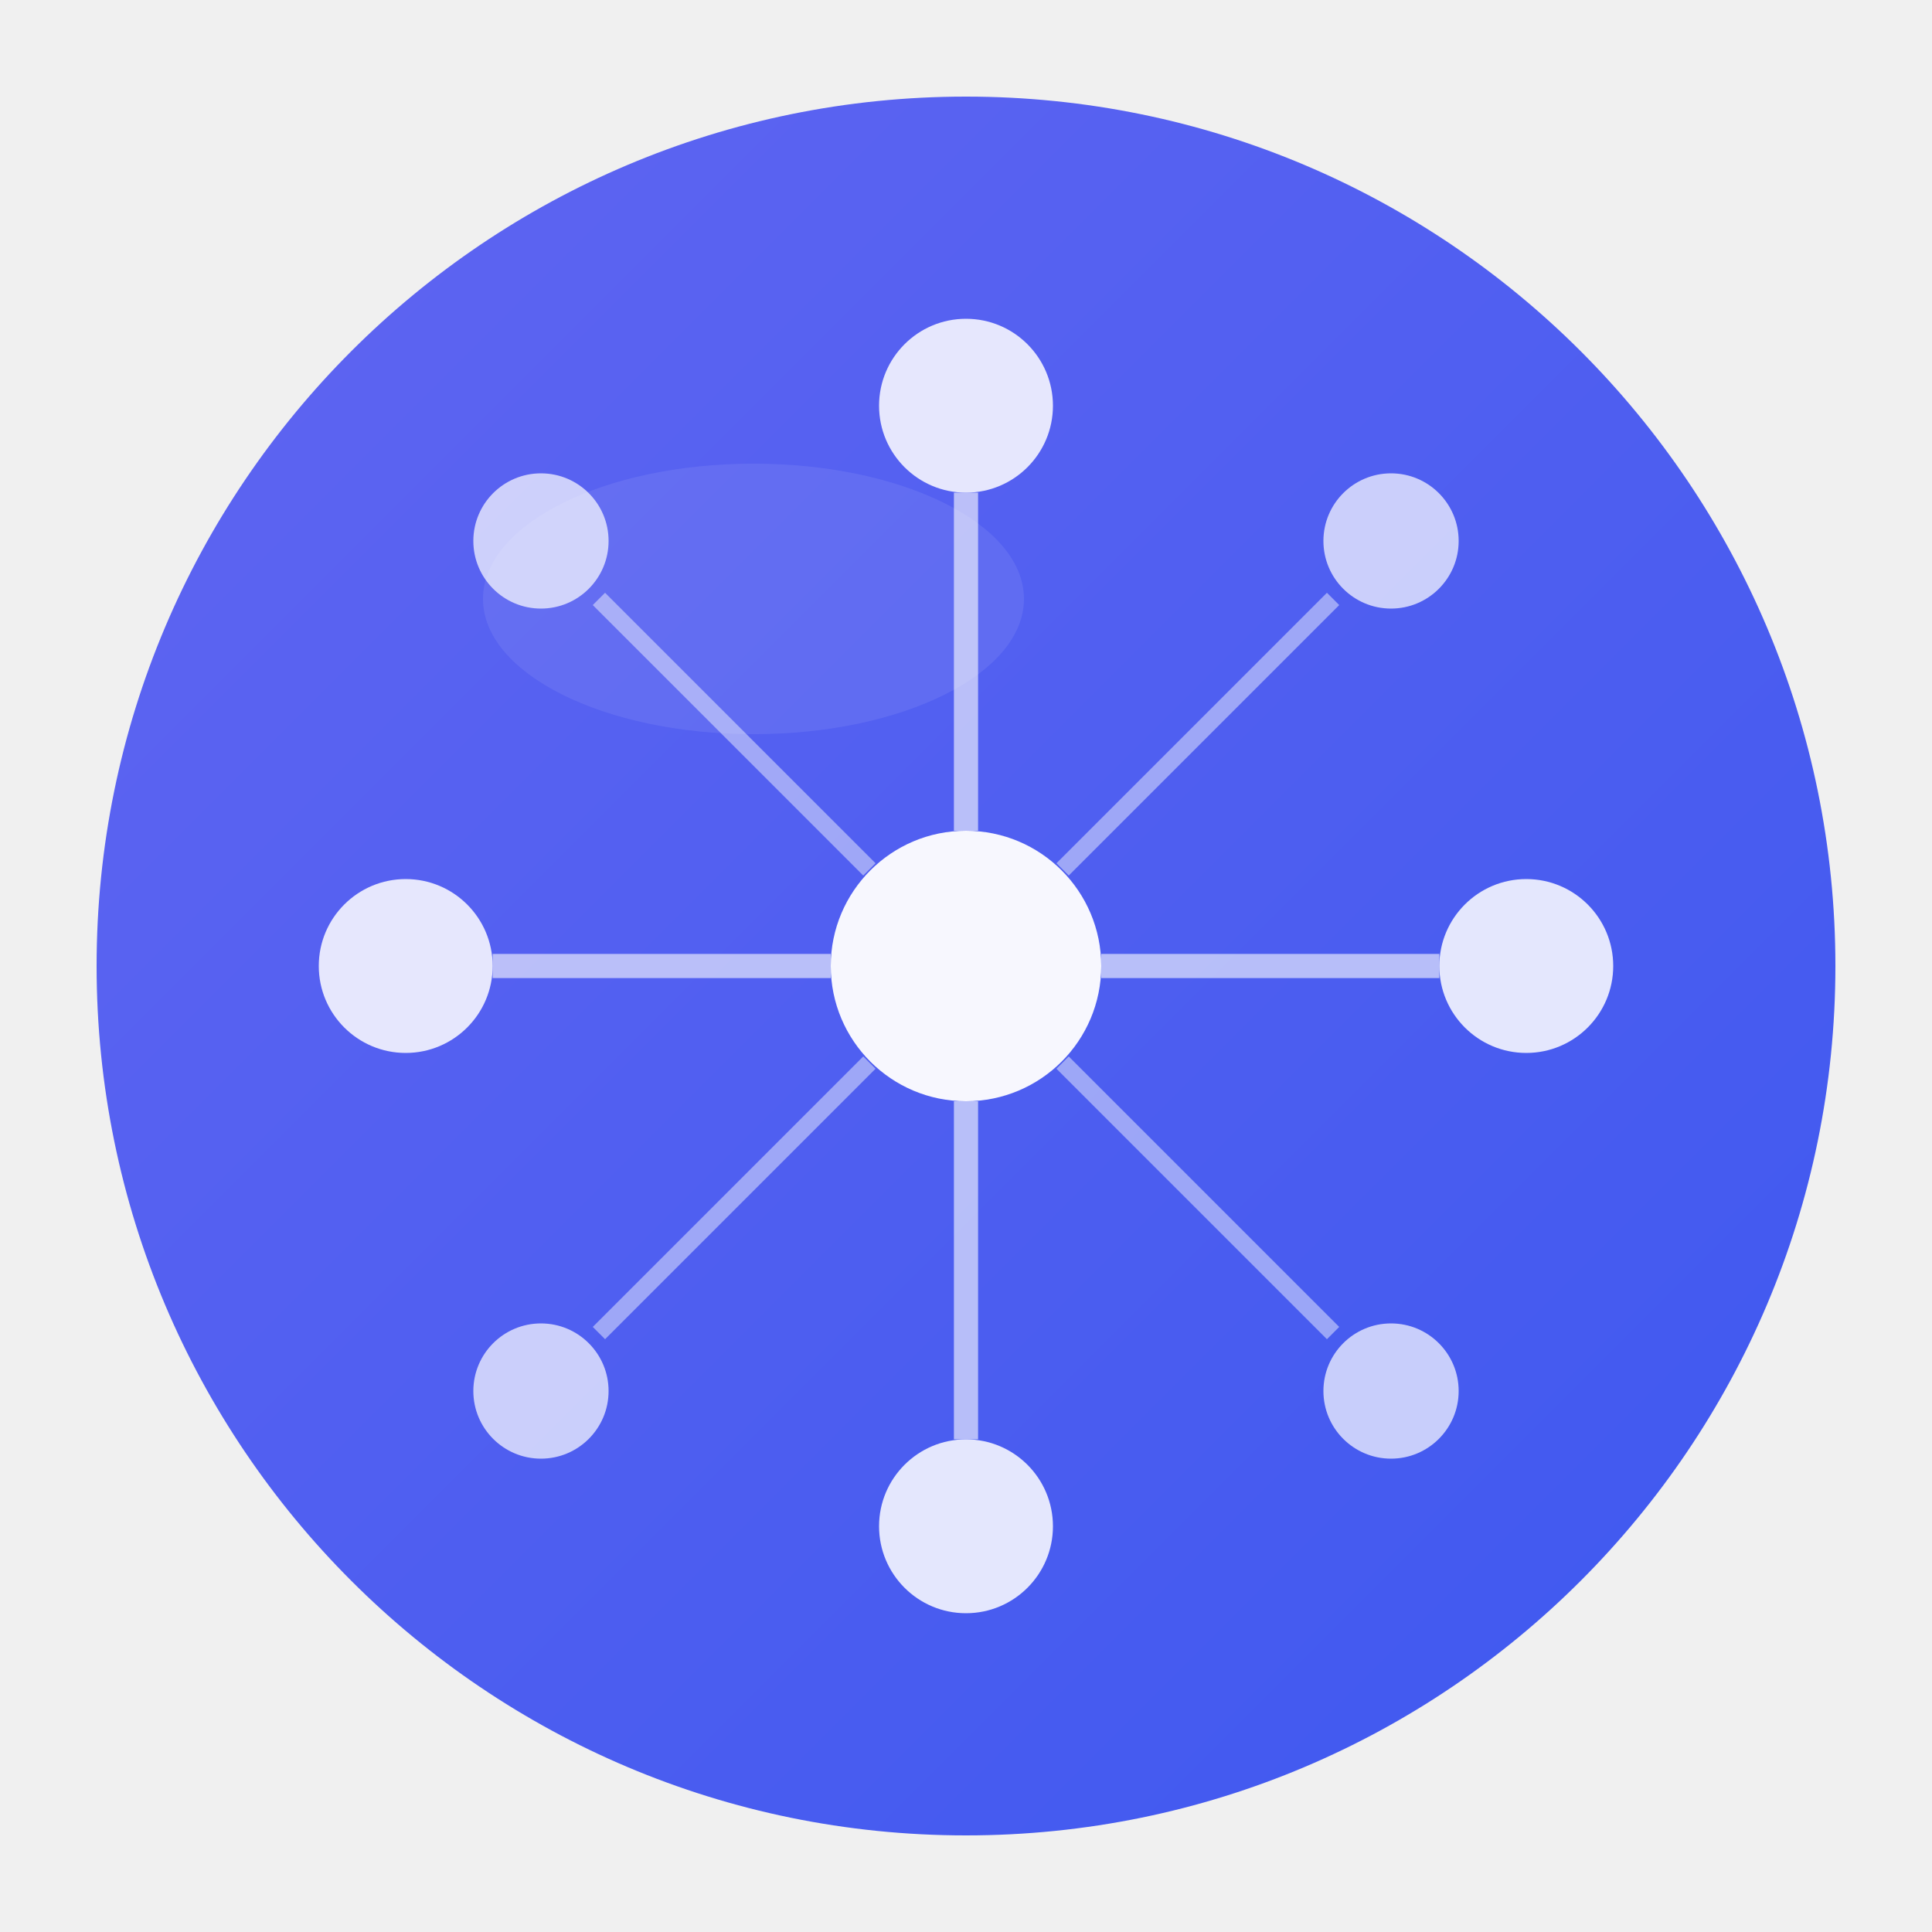
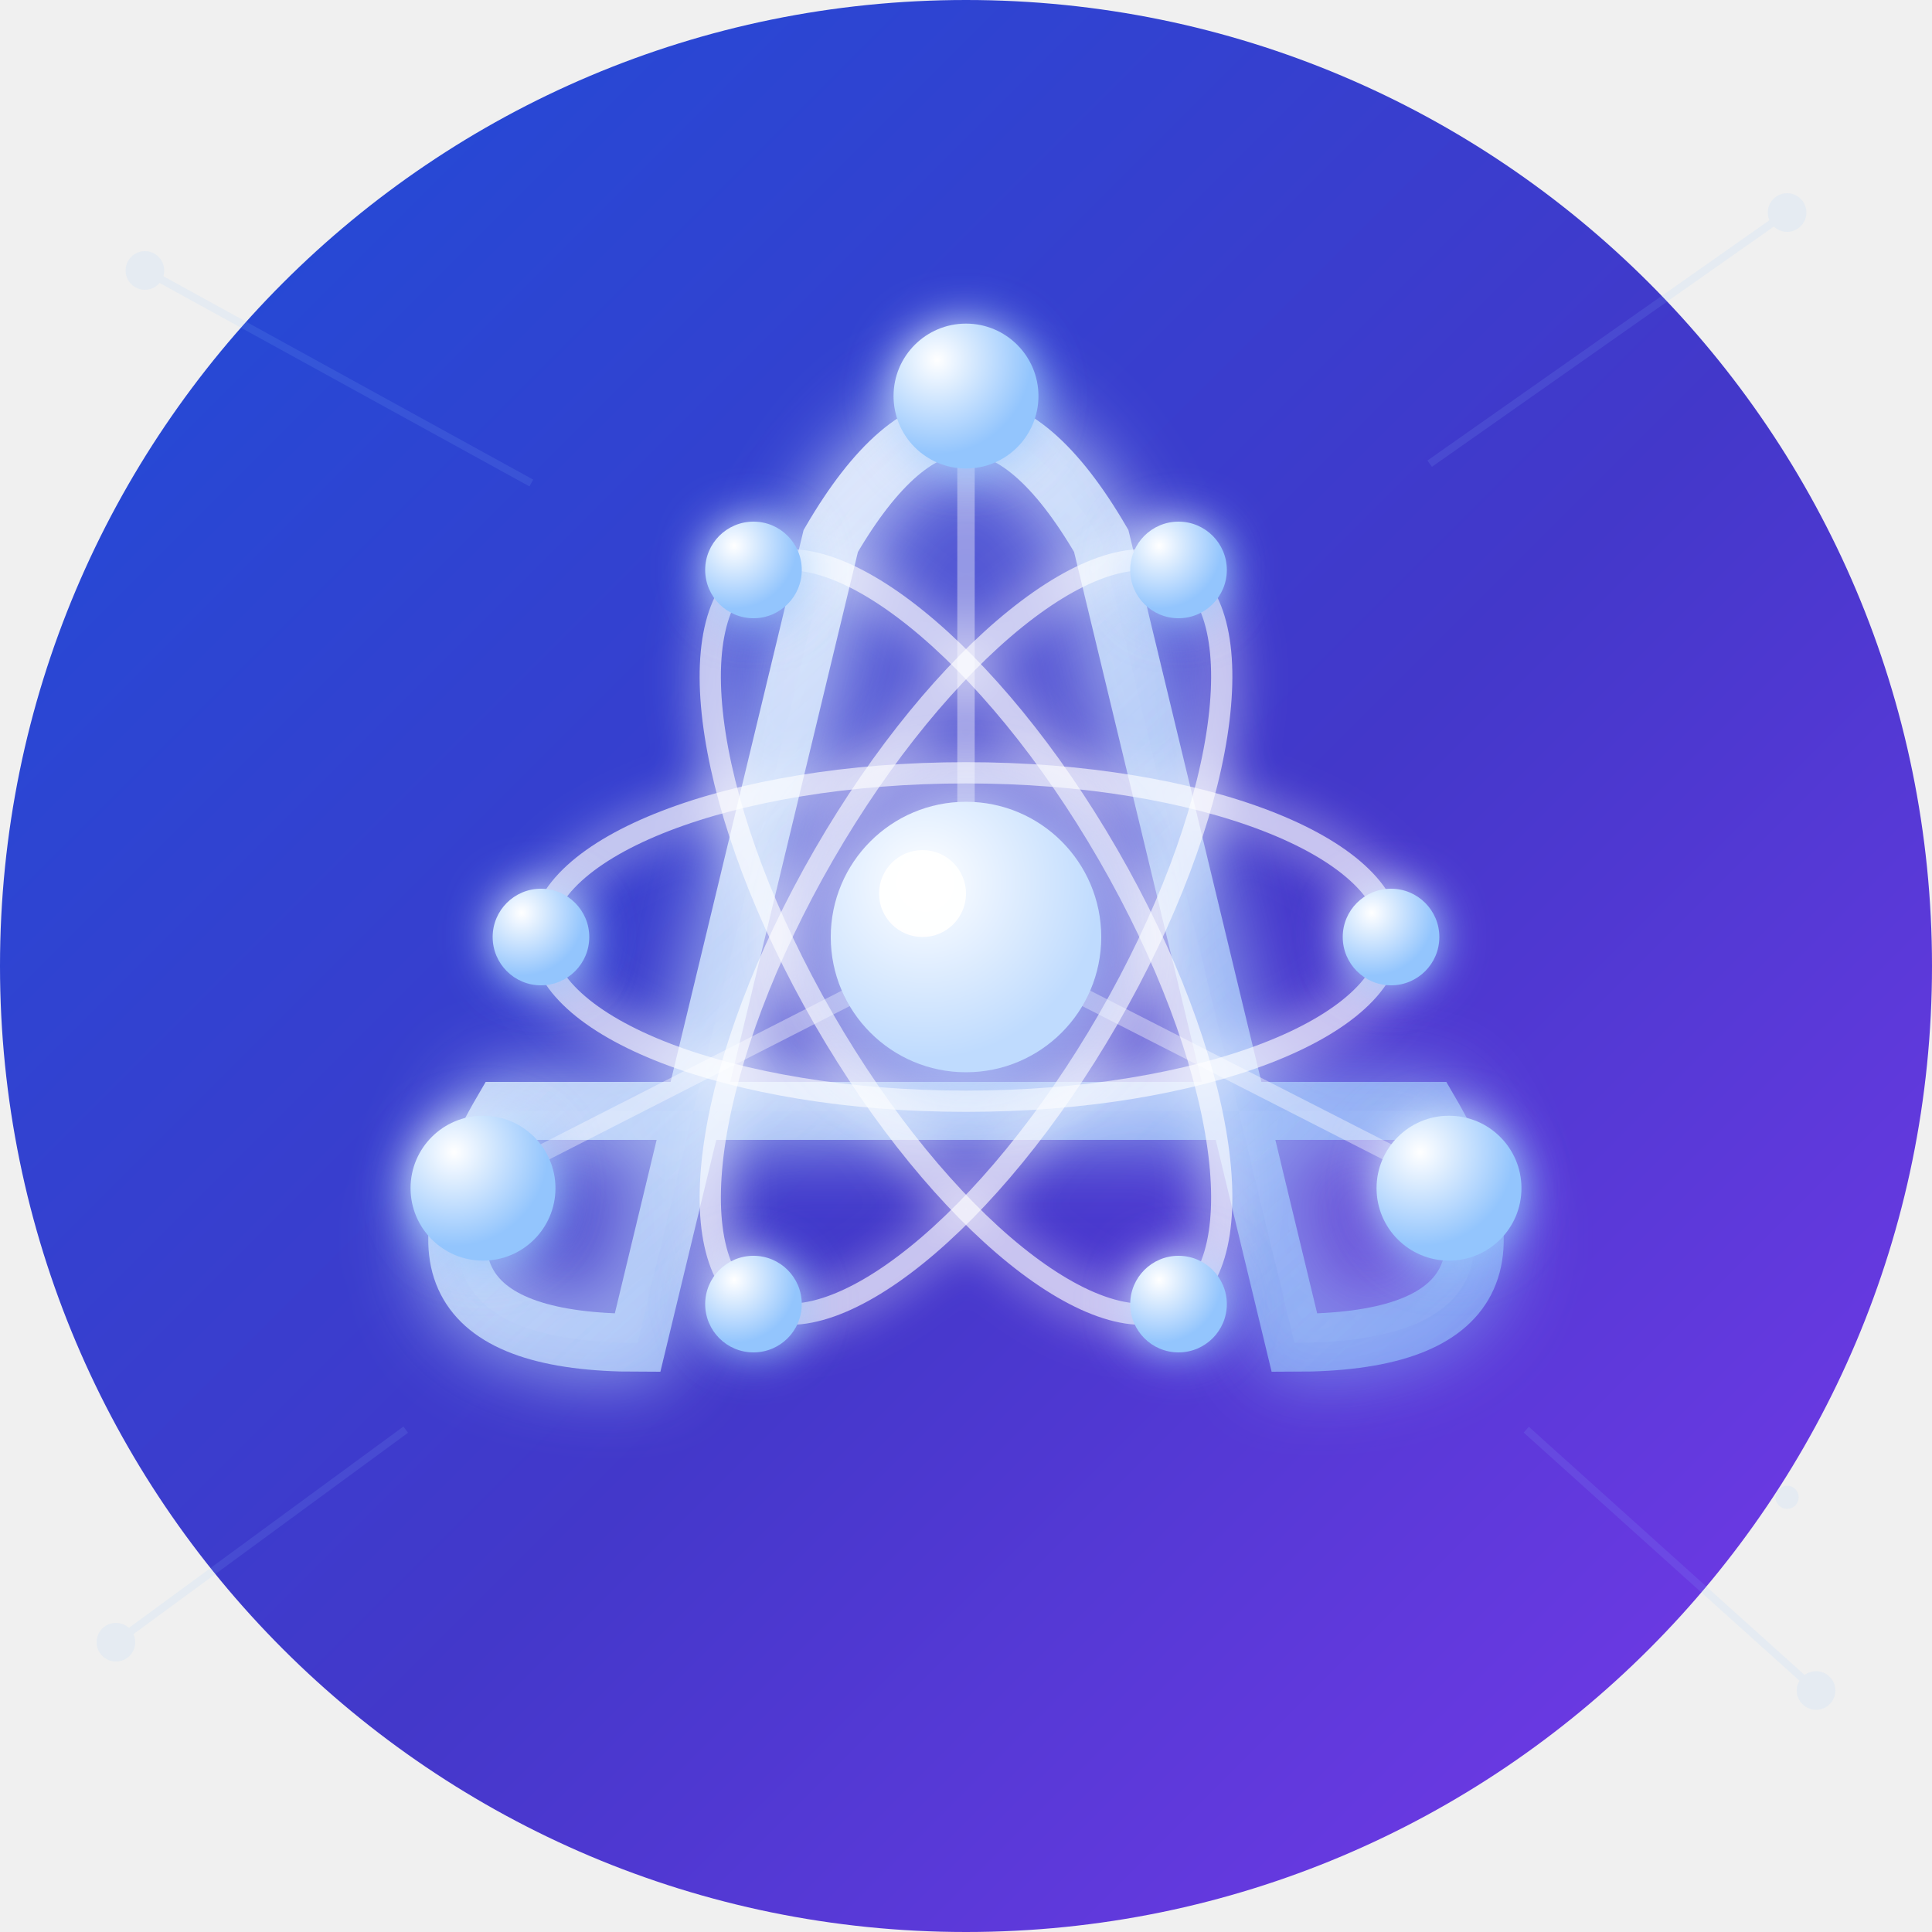
<svg xmlns="http://www.w3.org/2000/svg" viewBox="0 0 200 200" fill="none">
  <defs>
-     <linearGradient id="g1" x1="0" y1="0" x2="200" y2="200" gradientUnits="userSpaceOnUse">
-       <stop offset="0%" stop-color="#6366f1" />
-       <stop offset="100%" stop-color="#3b57f0" />
+     <linearGradient id="bg" x1="0%" y1="0%" x2="100%" y2="100%">
+       <stop offset="0%" stop-color="#1D4ED8" />
+       <stop offset="55%" stop-color="#4338CA" />
+       <stop offset="100%" stop-color="#7C3AED" />
    </linearGradient>
-     <linearGradient id="g2" x1="0" y1="0" x2="1" y2="1">
-       <stop offset="0%" stop-color="#818cf8" />
-       <stop offset="100%" stop-color="#4f6ef7" />
+     <linearGradient id="triStroke" x1="0%" y1="0%" x2="100%" y2="100%">
+       <stop offset="0%" stop-color="rgba(255,255,255,0.95)" />
+       <stop offset="100%" stop-color="rgba(147,197,253,0.6)" />
    </linearGradient>
+     <radialGradient id="centerGrad" cx="35%" cy="30%" r="65%">
+       <stop offset="0%" stop-color="#FFFFFF" />
+       <stop offset="100%" stop-color="#BFDBFE" />
+     </radialGradient>
+     <radialGradient id="nodeGrad" cx="30%" cy="25%" r="65%">
+       <stop offset="0%" stop-color="#FFFFFF" />
+       <stop offset="100%" stop-color="#93C5FD" />
+     </radialGradient>
+     <filter id="glow" x="-40%" y="-40%" width="180%" height="180%">
+       <feGaussianBlur stdDeviation="2.5" result="b" />
+       <feMerge>
+         <feMergeNode in="b" />
+         <feMergeNode in="SourceGraphic" />
+       </feMerge>
+     </filter>
+     <filter id="softGlow" x="-50%" y="-50%" width="200%" height="200%">
+       <feGaussianBlur stdDeviation="4" result="b" />
+       <feMerge>
+         <feMergeNode in="b" />
+         <feMergeNode in="SourceGraphic" />
+       </feMerge>
+     </filter>
  </defs>
-   <circle cx="100" cy="100" r="90" fill="url(#g1)" />
-   <circle cx="100" cy="100" r="14" fill="white" opacity="0.95" />
-   <circle cx="100" cy="42" r="9" fill="white" opacity="0.85" />
-   <circle cx="100" cy="158" r="9" fill="white" opacity="0.85" />
-   <circle cx="42" cy="100" r="9" fill="white" opacity="0.85" />
-   <circle cx="158" cy="100" r="9" fill="white" opacity="0.85" />
-   <circle cx="56" cy="56" r="7" fill="white" opacity="0.70" />
-   <circle cx="144" cy="56" r="7" fill="white" opacity="0.70" />
-   <circle cx="56" cy="144" r="7" fill="white" opacity="0.70" />
-   <circle cx="144" cy="144" r="7" fill="white" opacity="0.70" />
-   <line x1="100" y1="86" x2="100" y2="51" stroke="white" stroke-width="2.5" opacity="0.6" />
-   <line x1="100" y1="114" x2="100" y2="149" stroke="white" stroke-width="2.5" opacity="0.6" />
-   <line x1="86" y1="100" x2="51" y2="100" stroke="white" stroke-width="2.5" opacity="0.6" />
-   <line x1="114" y1="100" x2="149" y2="100" stroke="white" stroke-width="2.5" opacity="0.6" />
-   <line x1="110" y1="90" x2="138" y2="62" stroke="white" stroke-width="1.8" opacity="0.45" />
-   <line x1="90" y1="90" x2="62" y2="62" stroke="white" stroke-width="1.8" opacity="0.45" />
-   <line x1="110" y1="110" x2="138" y2="138" stroke="white" stroke-width="1.8" opacity="0.45" />
-   <line x1="90" y1="110" x2="62" y2="138" stroke="white" stroke-width="1.8" opacity="0.45" />
-   <ellipse cx="78" cy="62" rx="28" ry="14" fill="white" opacity="0.08" />
+   <circle cx="100" cy="100" r="100" fill="url(#bg)" />
+   <g opacity="0.12" stroke="#93C5FD" stroke-width="0.8">
+     <line x1="15" y1="28" x2="55" y2="50" />
+     <line x1="185" y1="22" x2="148" y2="48" />
+     <line x1="12" y1="170" x2="42" y2="148" />
+     <line x1="188" y1="175" x2="158" y2="148" />
+     <circle cx="15" cy="28" r="2" fill="#93C5FD" stroke="none" />
+     <circle cx="185" cy="22" r="2" fill="#93C5FD" stroke="none" />
+     <circle cx="12" cy="170" r="2" fill="#93C5FD" stroke="none" />
+     <circle cx="188" cy="175" r="2" fill="#93C5FD" stroke="none" />
+     <circle cx="185" cy="155" r="1.2" fill="#93C5FD" stroke="none" />
+   </g>
+   <path d="M 114,56 L 134,139 Q 162,139 148,115 L 52,115 Q 38,139 66,139 L 86,56 Q 100,32 114,56 Z" fill="rgba(255,255,255,0.07)" stroke="url(#triStroke)" stroke-width="6" filter="url(#softGlow)" />
+   <g stroke="rgba(255,255,255,0.38)" stroke-width="1.8">
+     <line x1="100" y1="97" x2="100" y2="43" />
+     <line x1="100" y1="97" x2="149" y2="122" />
+     <line x1="100" y1="97" x2="51" y2="122" />
+   </g>
+   <g fill="none" stroke="rgba(255,255,255,0.62)" stroke-width="2.2" filter="url(#glow)">
+     <ellipse cx="100" cy="97" rx="44" ry="17" />
+     <ellipse cx="100" cy="97" rx="44" ry="17" transform="rotate(60,100,97)" />
+     <ellipse cx="100" cy="97" rx="44" ry="17" transform="rotate(-60,100,97)" />
+   </g>
+   <g filter="url(#glow)">
+     <circle cx="144" cy="97" r="5" fill="url(#nodeGrad)" />
+     <circle cx="56" cy="97" r="5" fill="url(#nodeGrad)" />
+     <circle cx="122" cy="135" r="5" fill="url(#nodeGrad)" />
+     <circle cx="78" cy="59" r="5" fill="url(#nodeGrad)" />
+     <circle cx="122" cy="59" r="5" fill="url(#nodeGrad)" />
+     <circle cx="78" cy="135" r="5" fill="url(#nodeGrad)" />
+   </g>
+   <g filter="url(#glow)">
+     <circle cx="100" cy="41" r="7.5" fill="url(#nodeGrad)" />
+     <circle cx="150" cy="123" r="7.5" fill="url(#nodeGrad)" />
+     <circle cx="50" cy="123" r="7.5" fill="url(#nodeGrad)" />
+   </g>
+   <circle cx="100" cy="97" r="14" fill="url(#centerGrad)" filter="url(#softGlow)" />
+   <circle cx="95.5" cy="92.5" r="4.5" fill="rgba(255,255,255,0.95)" />
</svg>
